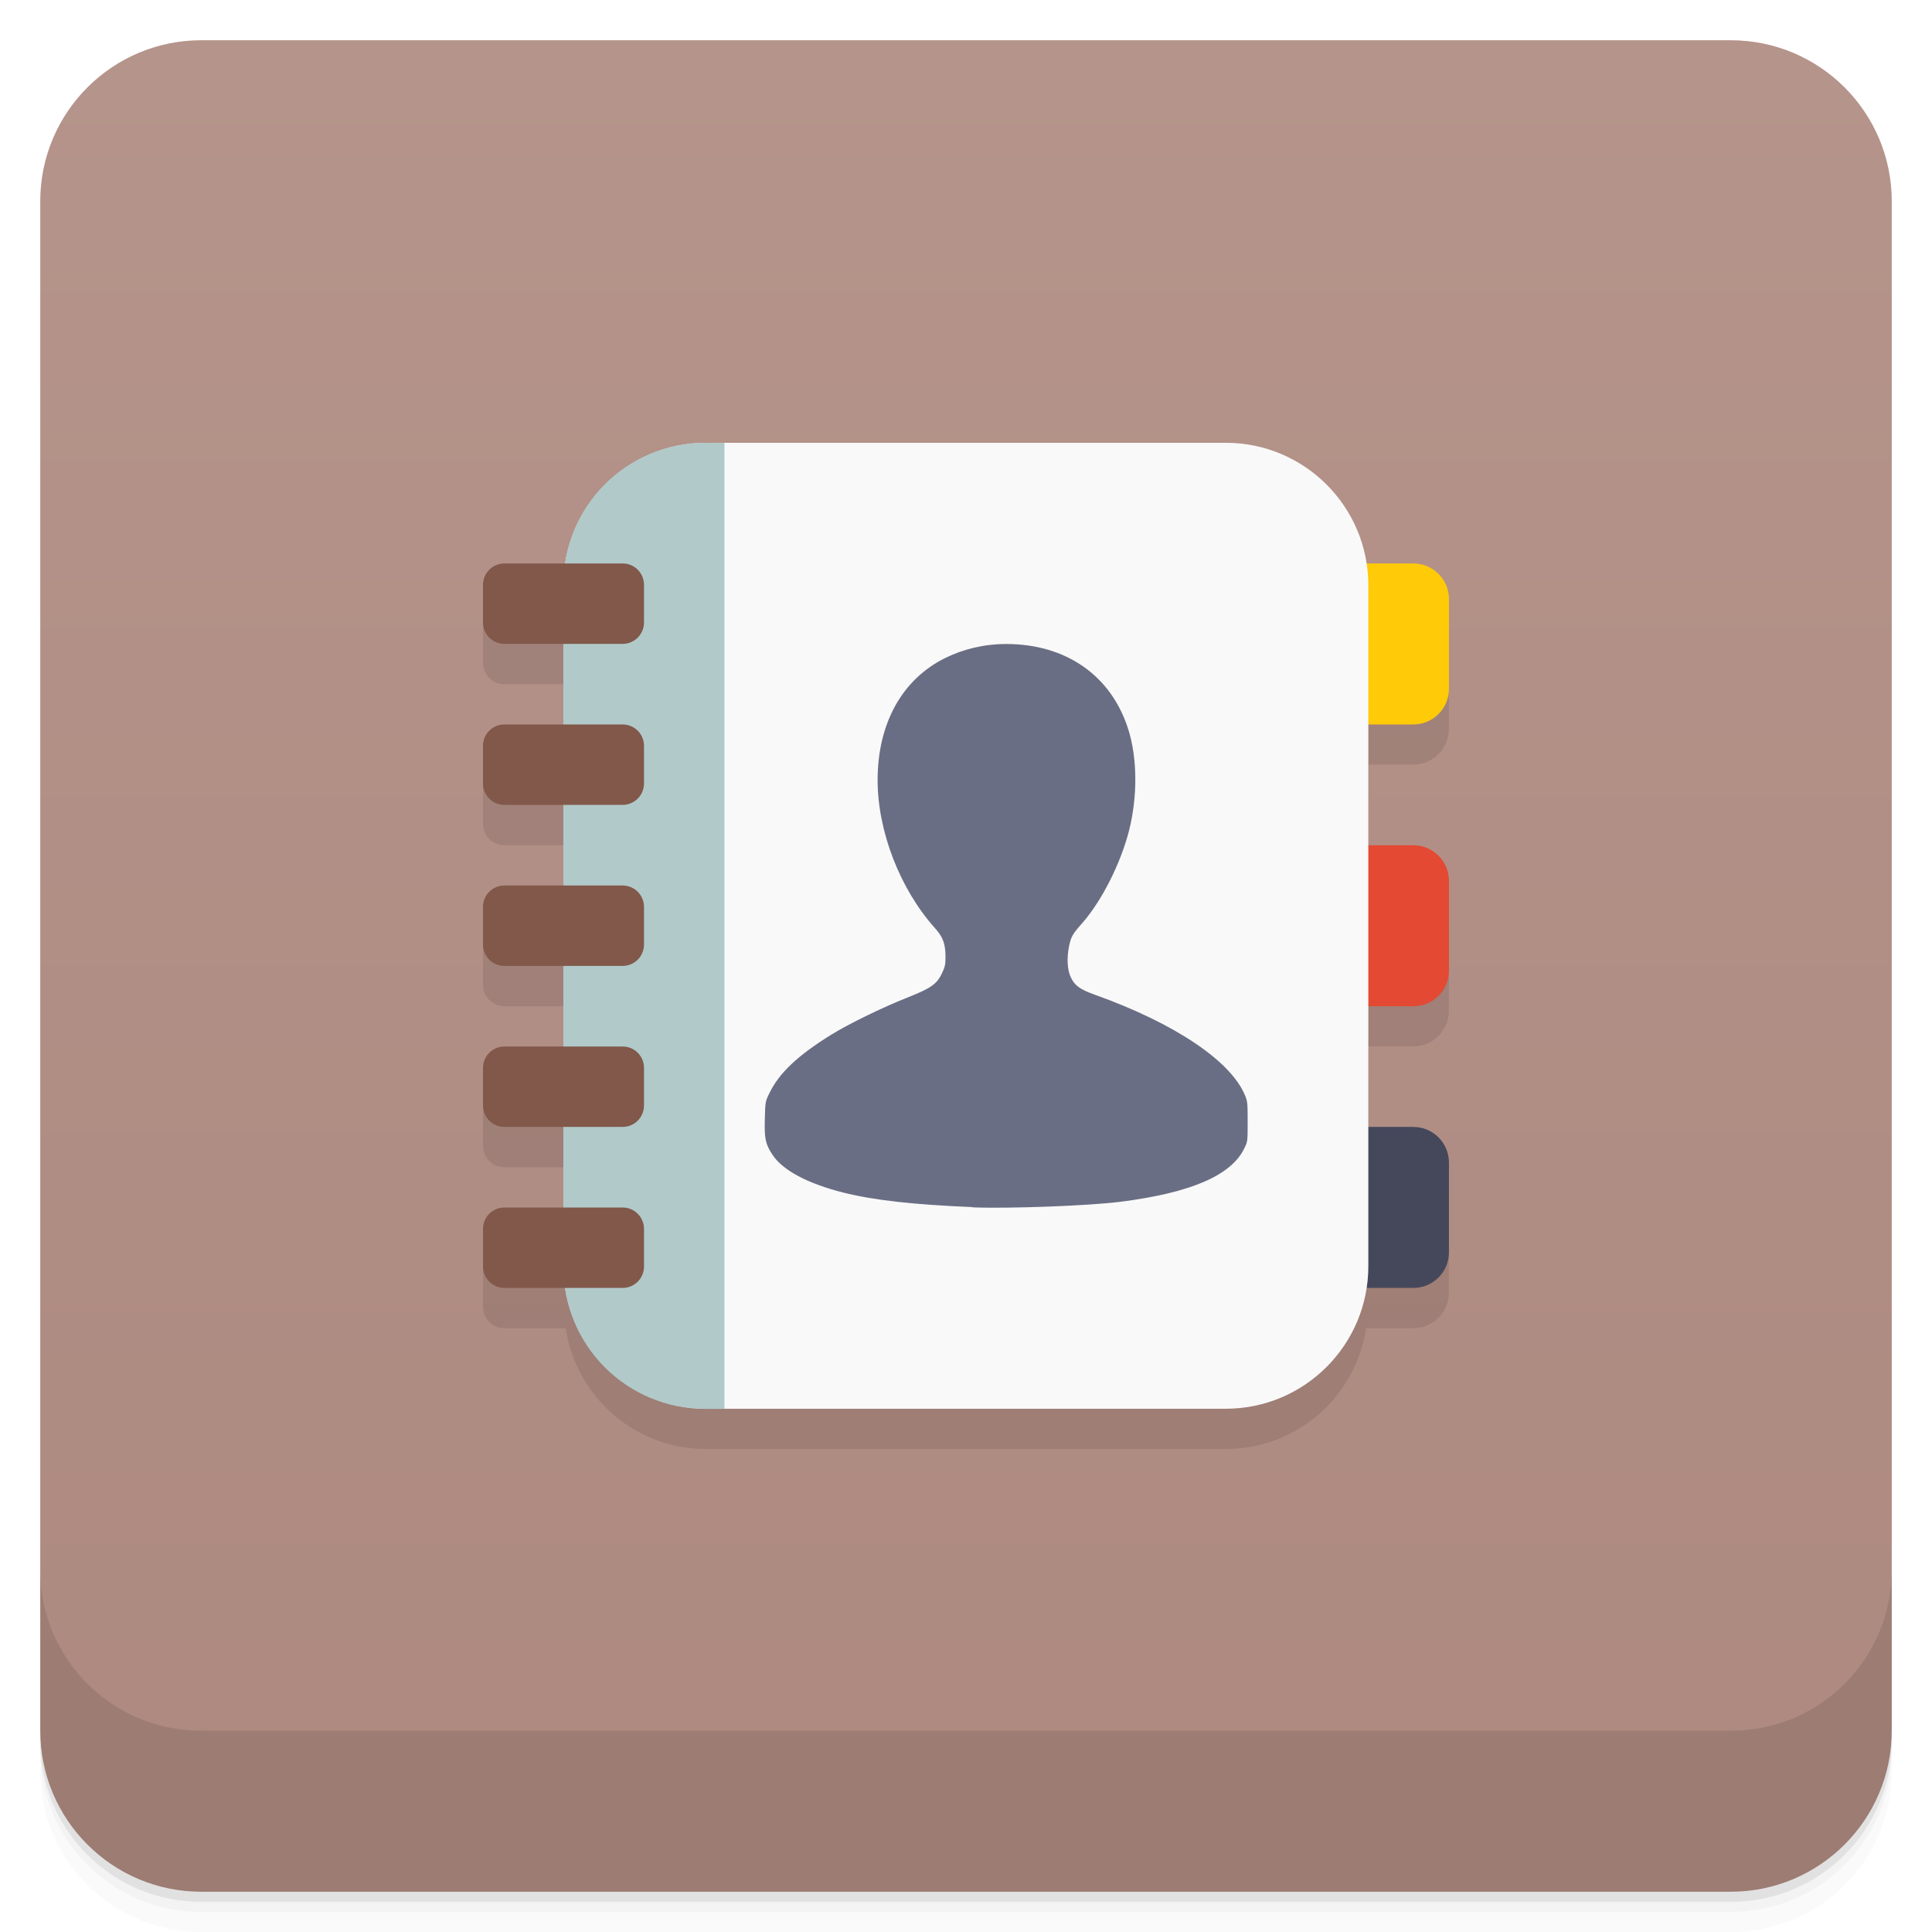
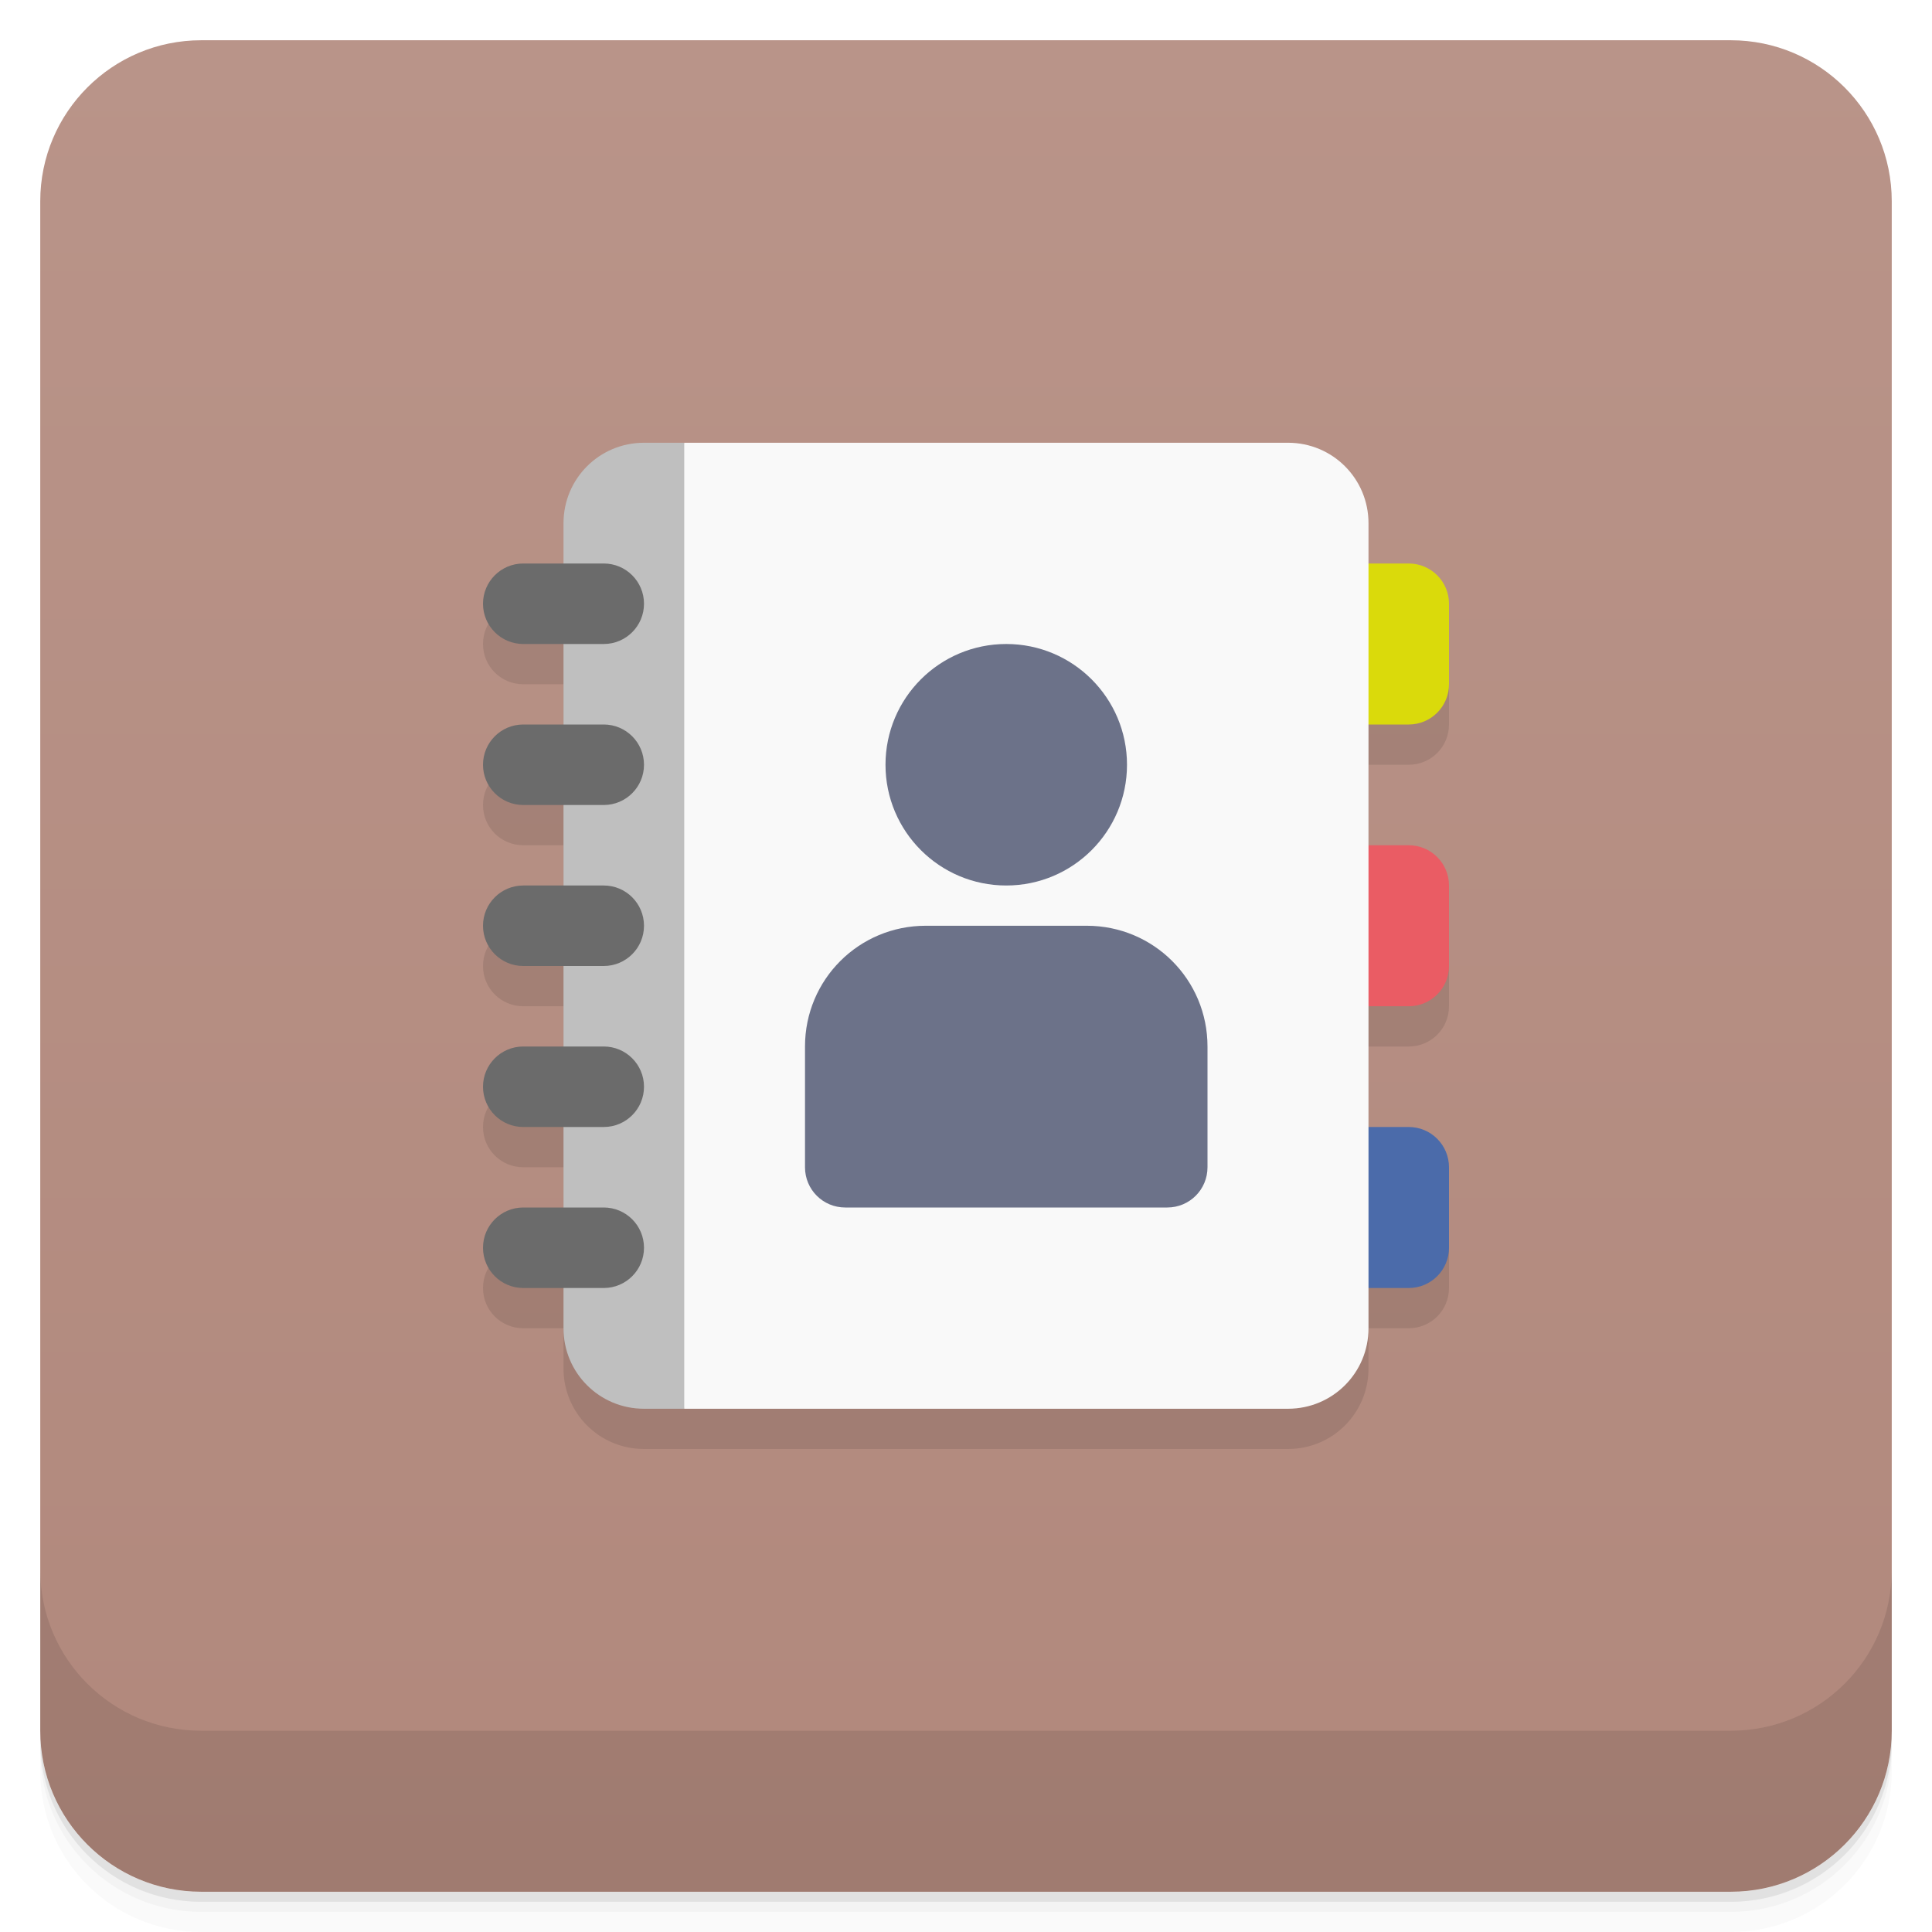
<svg xmlns="http://www.w3.org/2000/svg" version="1.1" viewBox="0 0 48 48">
  <defs>
    <linearGradient id="bg" x1="1" x2="47" gradientTransform="translate(-48 .00221)" gradientUnits="userSpaceOnUse">
-       <stop style="stop-color:#ad897f" offset="0" />
-       <stop style="stop-color:#b5948b" offset="1" />
+       <stop style="stop-color:#b1887c" offset="0" />
+       <stop style="stop-color:#b99489" offset="1" />
    </linearGradient>
  </defs>
  <path d="m1 43v0.25c0 2.216 1.784 4 4 4h38c2.216 0 4-1.784 4-4v-0.25c0 2.216-1.784 4-4 4h-38c-2.216 0-4-1.784-4-4zm0 0.5v0.5c0 2.216 1.784 4 4 4h38c2.216 0 4-1.784 4-4v-0.5c0 2.216-1.784 4-4 4h-38c-2.216 0-4-1.784-4-4z" style="opacity:.02" />
  <path d="m1 43.25v0.25c0 2.216 1.784 4 4 4h38c2.216 0 4-1.784 4-4v-0.25c0 2.216-1.784 4-4 4h-38c-2.216 0-4-1.784-4-4z" style="opacity:.05" />
  <path d="m1 43v0.25c0 2.216 1.784 4 4 4h38c2.216 0 4-1.784 4-4v-0.25c0 2.216-1.784 4-4 4h-38c-2.216 0-4-1.784-4-4z" style="opacity:.1" />
  <rect transform="rotate(-90)" x="-47" y="1" width="46" height="46" rx="4" style="fill:url(#bg)" />
  <g transform="translate(0,-1004.4)">
    <path d="m1 1043.4v4c0 2.216 1.784 4 4 4h38c2.216 0 4-1.784 4-4v-4c0 2.216-1.784 4-4 4h-38c-2.216 0-4-1.784-4-4z" style="opacity:.1" />
  </g>
-   <g transform="matrix(3.5433 0 0 3.5433 -.0010001 -3.8035e-7)" style="opacity:.1">
-     <path transform="matrix(.28222 0 0 .28222 .00028225 1.0734e-7)" d="m12 15.5v0.969c0 0.294 0.237 0.531 0.531 0.531h1.469v2h-1.469c-0.294 0-0.531 0.237-0.531 0.531v0.938c0 0.294 0.237 0.531 0.531 0.531h1.469v2h-1.469c-0.294 0-0.531 0.237-0.531 0.531v0.938c0 0.294 0.237 0.531 0.531 0.531h1.469v2h-1.469c-0.294 0-0.531 0.237-0.531 0.531v0.938c0 0.294 0.237 0.531 0.531 0.531h1.469v2h-1.469c-0.294 0-0.531 0.237-0.531 0.531v0.938c0 0.294 0.237 0.531 0.531 0.531h1.523c0.262 1.701 1.71 3 3.486 3h12.914c1.777 0 3.226-1.299 3.488-3h1.168c0.491 0 0.887-0.396 0.887-0.887v-2.228l-2-0.887v-3h1.113c0.491 0 0.887-0.396 0.887-0.887v-2.227l-2-0.887v-3h1.113c0.491 0 0.887-0.396 0.887-0.887l0.002-2.111z" style="stroke-width:1" />
-   </g>
-   <rect x="32.998" y="27.998" width="3.001" height="4" rx=".886" style="fill:#45485b" />
-   <rect x="32.998" y="21" width="3.001" height="4" rx=".886" style="fill:#e44933" />
-   <rect x="32.998" y="13.999" width="3.001" height="4" rx=".886" style="fill:#ffca08" />
-   <rect x="13.998" y="11.001" width="19.998" height="23.999" rx="3.543" style="fill:#f9f9f9" />
-   <path d="m17.531 11.001c-1.963 0-3.533 1.57-3.533 3.533v16.937c0 1.963 1.57 3.533 3.533 3.533h0.468v-23.999z" style="fill:#b1c9c9" />
-   <rect x="12" y="17.999" width="4" height="1.998" rx=".531" style="fill:#81584a" />
-   <rect x="12" y="22" width="4" height="1.998" rx=".531" style="fill:#81584a" />
-   <rect x="12" y="26" width="4" height="1.998" rx=".531" style="fill:#81584a" />
-   <rect x="12" y="30" width="4" height="1.998" rx=".531" style="fill:#81584a" />
-   <rect x="12" y="13.999" width="4" height="1.998" rx=".531" style="fill:#81584a" />
-   <path d="m24.161 29.99c-1.46-0.06-2.448-0.17-3.21-0.361-0.875-0.22-1.499-0.549-1.754-0.932-0.177-0.266-0.209-0.4-0.195-0.9 0.011-0.422 0.011-0.425 0.11-0.631 0.244-0.507 0.702-0.939 1.541-1.46 0.415-0.259 1.272-0.677 1.881-0.918 0.606-0.241 0.744-0.337 0.875-0.62 0.067-0.142 0.082-0.209 0.082-0.383 0-0.333-0.06-0.503-0.266-0.73-0.865-0.967-1.421-2.402-1.421-3.674 0-1.407 0.609-2.505 1.679-3.033 0.454-0.223 0.97-0.348 1.516-0.348 1.481 0 2.615 0.78 3.037 2.134 0.223 0.712 0.227 1.665 0.014 2.505-0.209 0.815-0.677 1.743-1.159 2.292-0.252 0.287-0.276 0.33-0.33 0.574-0.06 0.294-0.046 0.588 0.043 0.776 0.099 0.209 0.227 0.301 0.606 0.436 1.981 0.709 3.377 1.648 3.724 2.502 0.06 0.145 0.064 0.202 0.064 0.648 0 0.475 0 0.493-0.078 0.652-0.319 0.68-1.325 1.116-3.086 1.339-0.776 0.099-2.771 0.174-3.674 0.138z" style="fill:#6a6e84" />
+   <path d="m13 15c-0.554 0-1 0.446-1 1s0.446 1 1 1h1v2h-1c-0.554 0-1 0.446-1 1s0.446 1 1 1h1v2h-1c-0.554 0-1 0.446-1 1s0.446 1 1 1h1v2h-1c-0.554 0-1 0.446-1 1s0.446 1 1 1h1v2h-1c-0.554 0-1 0.446-1 1s0.446 1 1 1h1v1c0 1.108 0.892 2 2 2h16c1.108 0 2-0.892 2-2v-1h1c0.554 0 1-0.446 1-1v-2l-2-1v-3h1c0.554 0 1-0.446 1-1v-2l-2-1v-3h1c0.554 0 1-0.446 1-1v-2z" style="opacity:.1" />
+   <rect x="32" y="28" width="4" height="4" rx="1" style="fill:#4b6baa" />
+   <rect x="32" y="21" width="4" height="4" rx="1" style="fill:#ea5c64" />
+   <rect x="32" y="14" width="4" height="4" rx="1" style="fill:#dada0b" />
+   <path d="m16 11c-1.108 0-2 0.892-2 2v20c0 1.108 0.892 2 2 2h1l4-12-4-12z" style="fill:#bfbfbf" />
+   <path d="m17 11v24h15c1.108 0 2-0.892 2-2v-20c0-1.108-0.892-2-2-2z" style="fill:#f9f9f9" />
+   <rect x="12" y="18" width="4" height="2" rx="1" ry="1" style="fill:#6b6b6b" />
+   <rect x="12" y="22" width="4" height="2" rx="1" ry="1" style="fill:#6b6b6b" />
+   <rect x="12" y="26" width="4" height="2" rx="1" ry="1" style="fill:#6b6b6b" />
+   <rect x="12" y="30" width="4" height="2" rx="1" ry="1" style="fill:#6b6b6b" />
+   <rect x="12" y="14" width="4" height="2" rx="1" ry="1" style="fill:#6b6b6b" />
+   <path d="m25 16a3 3 0 0 0-3 3 3 3 0 0 0 3 3 3 3 0 0 0 3-3 3 3 0 0 0-3-3zm-2 7c-1.662 0-3 1.338-3 3v3c0 0.554 0.446 1 1 1h8c0.554 0 1-0.446 1-1v-3c0-1.662-1.338-3-3-3z" style="fill:#6c7289" />
</svg>
